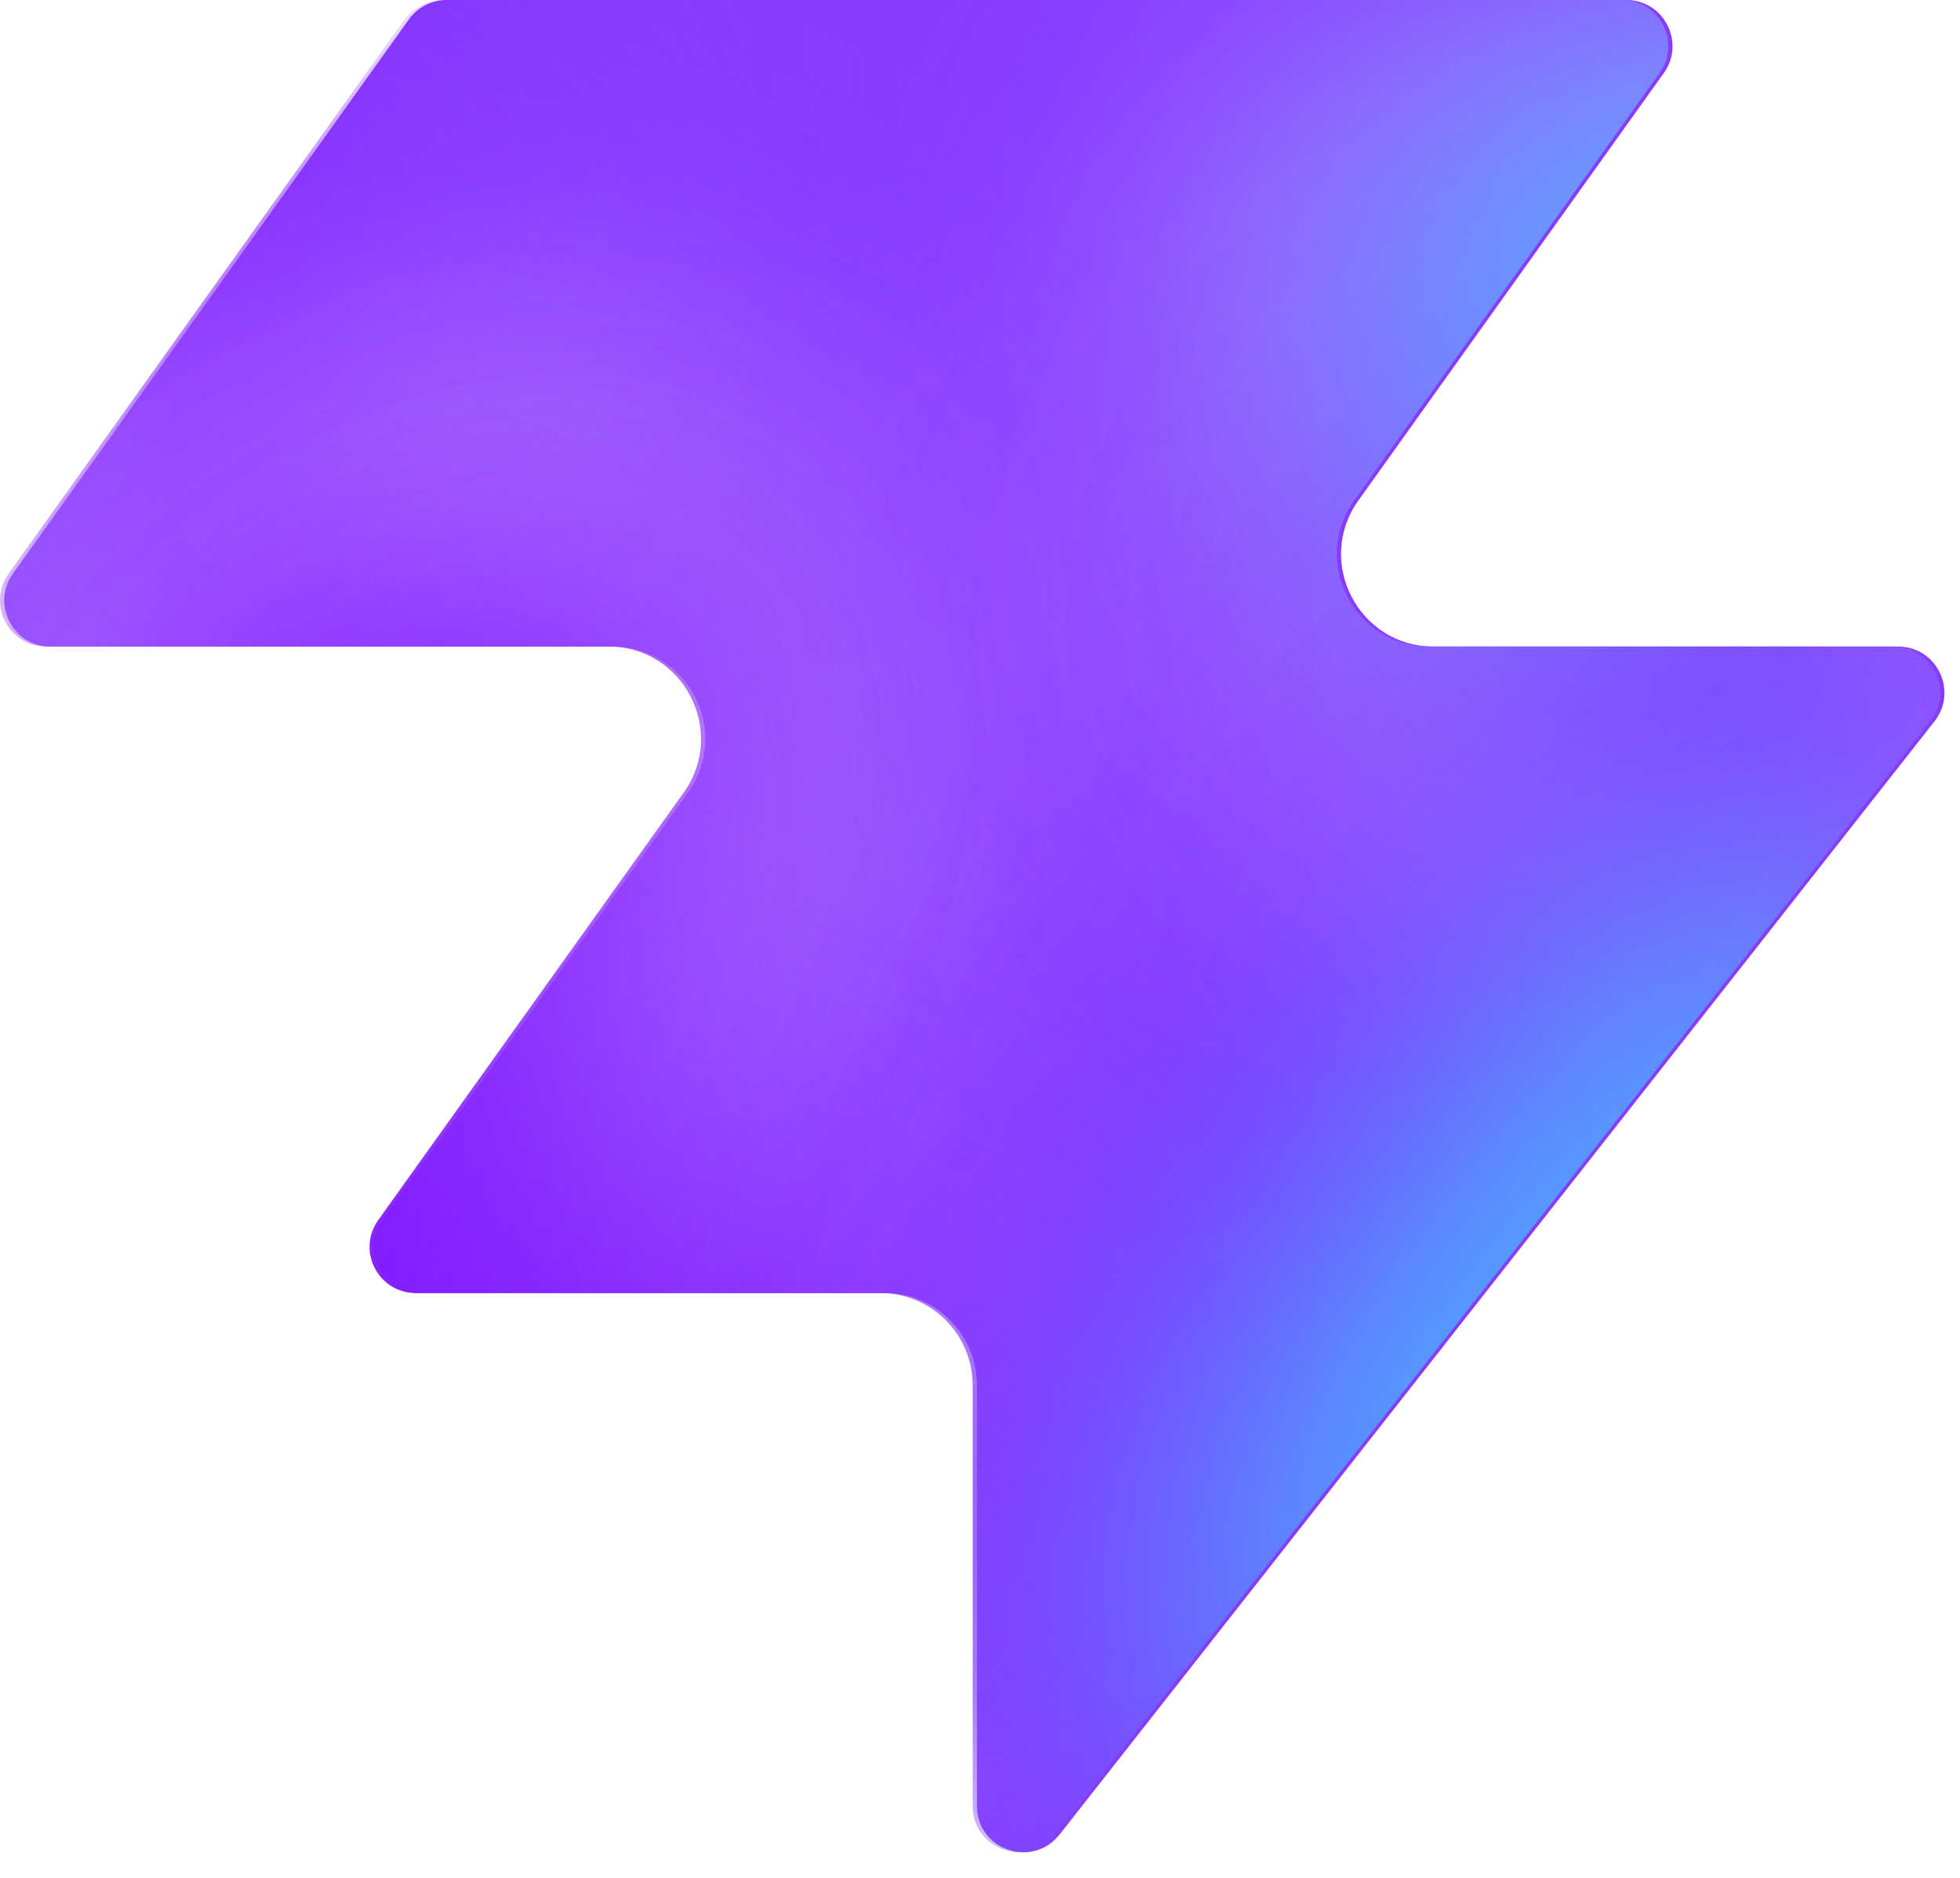
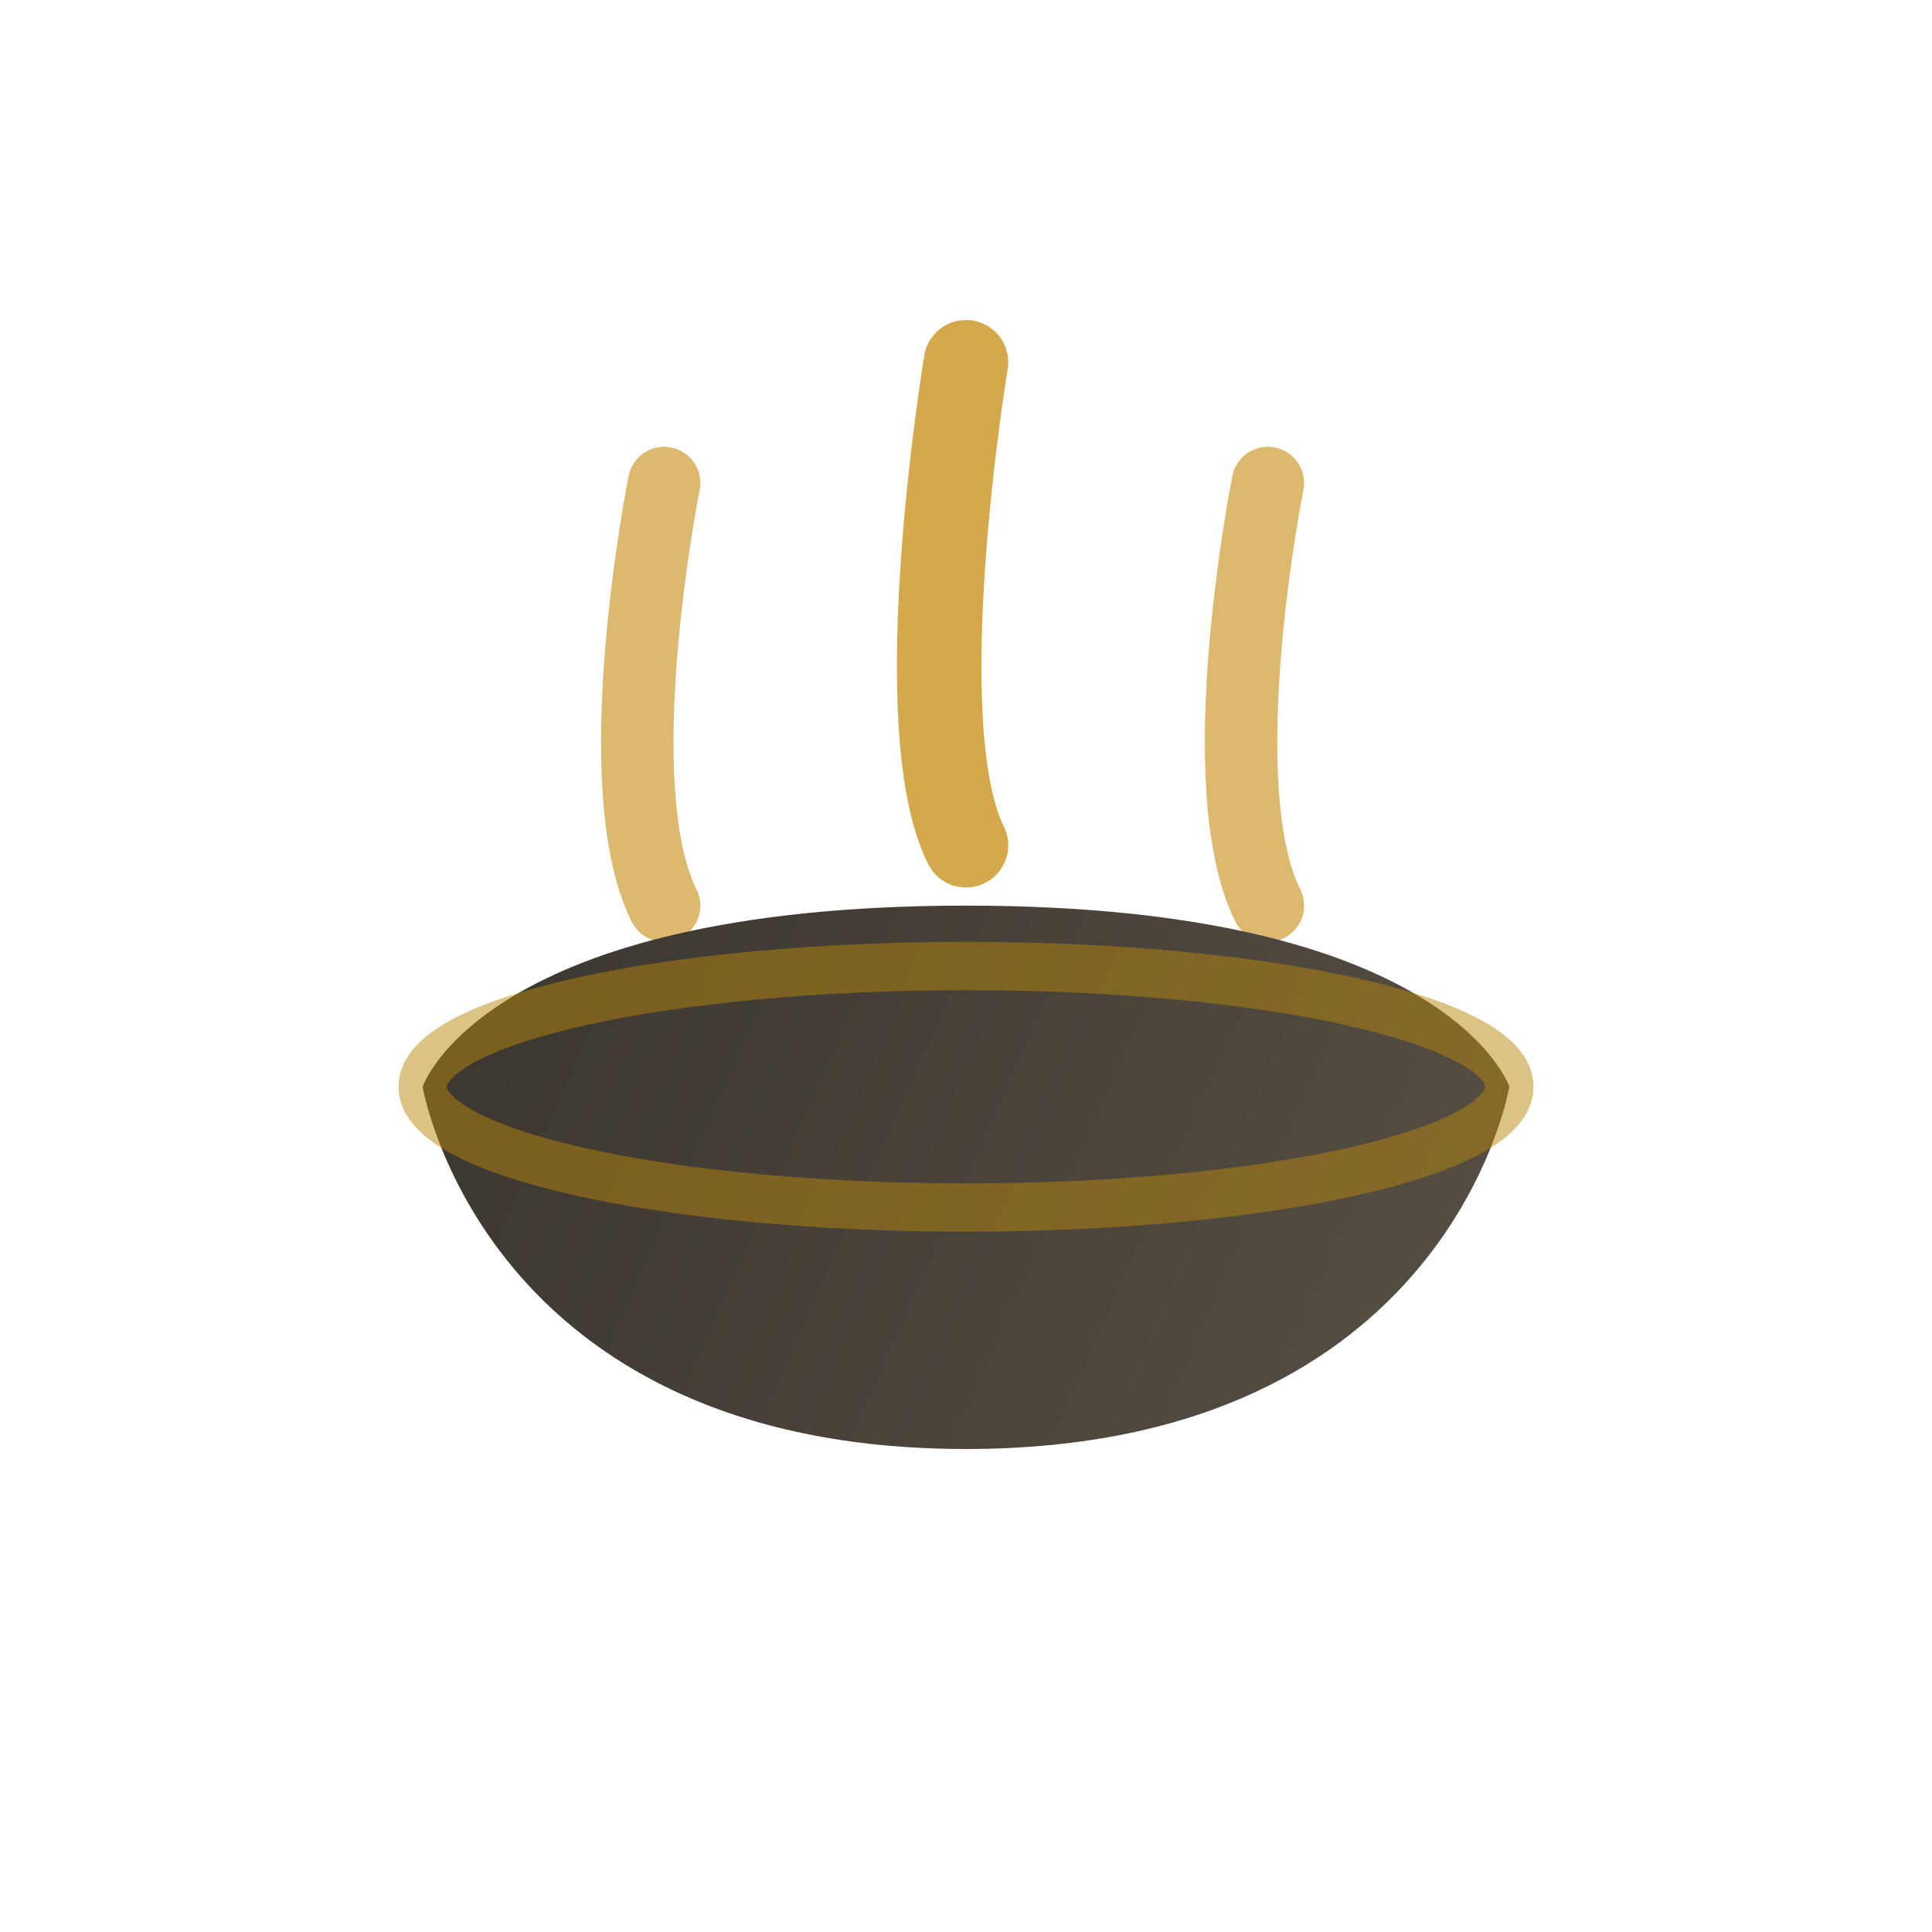
- <svg xmlns="http://www.w3.org/2000/svg" width="48" height="46" fill="none" viewBox="0 0 48 46">
-   <path fill="#863bff" d="M25.946 44.938c-.664.845-2.021.375-2.021-.698V33.937a2.26 2.26 0 0 0-2.262-2.262H10.287c-.92 0-1.456-1.04-.92-1.788l7.48-10.471c1.07-1.497 0-3.578-1.842-3.578H1.237c-.92 0-1.456-1.04-.92-1.788L10.013.474c.214-.297.556-.474.92-.474h28.894c.92 0 1.456 1.04.92 1.788l-7.48 10.471c-1.07 1.498 0 3.579 1.842 3.579h11.377c.943 0 1.473 1.088.89 1.83L25.947 44.94z" style="fill:#863bff;fill:color(display-p3 .525 .23 1);fill-opacity:1" />
-   <mask id="a" width="48" height="46" x="0" y="0" maskUnits="userSpaceOnUse" style="mask-type:alpha">
-     <path fill="#000" d="M25.842 44.938c-.664.844-2.021.375-2.021-.698V33.937a2.26 2.26 0 0 0-2.262-2.262H10.183c-.92 0-1.456-1.04-.92-1.788l7.48-10.471c1.07-1.498 0-3.579-1.842-3.579H1.133c-.92 0-1.456-1.04-.92-1.787L9.91.473c.214-.297.556-.474.92-.474h28.894c.92 0 1.456 1.04.92 1.788l-7.48 10.471c-1.07 1.498 0 3.578 1.842 3.578h11.377c.943 0 1.473 1.088.89 1.832L25.843 44.94z" style="fill:#000;fill-opacity:1" />
-   </mask>
-   <g mask="url(#a)">
-     <g filter="url(#b)">
-       <ellipse cx="5.508" cy="14.704" fill="#ede6ff" rx="5.508" ry="14.704" style="fill:#ede6ff;fill:color(display-p3 .927 .903 1);fill-opacity:1" transform="matrix(.00324 1 1 -.00324 -4.47 31.516)" />
-     </g>
-     <g filter="url(#c)">
-       <ellipse cx="10.399" cy="29.851" fill="#ede6ff" rx="10.399" ry="29.851" style="fill:#ede6ff;fill:color(display-p3 .927 .903 1);fill-opacity:1" transform="matrix(.00324 1 1 -.00324 -39.328 7.883)" />
-     </g>
-     <g filter="url(#d)">
-       <ellipse cx="5.508" cy="30.487" fill="#7e14ff" rx="5.508" ry="30.487" style="fill:#7e14ff;fill:color(display-p3 .492 .077 1);fill-opacity:1" transform="rotate(89.814 -25.913 -14.639)scale(1 -1)" />
-     </g>
-     <g filter="url(#e)">
-       <ellipse cx="5.508" cy="30.599" fill="#7e14ff" rx="5.508" ry="30.599" style="fill:#7e14ff;fill:color(display-p3 .492 .077 1);fill-opacity:1" transform="rotate(89.814 -32.644 -3.334)scale(1 -1)" />
-     </g>
-     <g filter="url(#f)">
-       <ellipse cx="5.508" cy="30.599" fill="#7e14ff" rx="5.508" ry="30.599" style="fill:#7e14ff;fill:color(display-p3 .492 .077 1);fill-opacity:1" transform="matrix(.00324 1 1 -.00324 -34.34 30.47)" />
-     </g>
-     <g filter="url(#g)">
-       <ellipse cx="14.072" cy="22.078" fill="#ede6ff" rx="14.072" ry="22.078" style="fill:#ede6ff;fill:color(display-p3 .927 .903 1);fill-opacity:1" transform="rotate(93.35 24.506 48.493)scale(-1 1)" />
-     </g>
-     <g filter="url(#h)">
-       <ellipse cx="3.47" cy="21.501" fill="#7e14ff" rx="3.47" ry="21.501" style="fill:#7e14ff;fill:color(display-p3 .492 .077 1);fill-opacity:1" transform="rotate(89.009 28.708 47.59)scale(-1 1)" />
-     </g>
-     <g filter="url(#i)">
-       <ellipse cx="3.47" cy="21.501" fill="#7e14ff" rx="3.47" ry="21.501" style="fill:#7e14ff;fill:color(display-p3 .492 .077 1);fill-opacity:1" transform="rotate(89.009 28.708 47.59)scale(-1 1)" />
-     </g>
-     <g filter="url(#j)">
-       <ellipse cx=".387" cy="8.972" fill="#7e14ff" rx="4.407" ry="29.108" style="fill:#7e14ff;fill:color(display-p3 .492 .077 1);fill-opacity:1" transform="rotate(39.51 .387 8.972)" />
-     </g>
-     <g filter="url(#k)">
-       <ellipse cx="47.523" cy="-6.092" fill="#7e14ff" rx="4.407" ry="29.108" style="fill:#7e14ff;fill:color(display-p3 .492 .077 1);fill-opacity:1" transform="rotate(37.892 47.523 -6.092)" />
-     </g>
-     <g filter="url(#l)">
-       <ellipse cx="41.412" cy="6.333" fill="#47bfff" rx="5.971" ry="9.665" style="fill:#47bfff;fill:color(display-p3 .28 .748 1);fill-opacity:1" transform="rotate(37.892 41.412 6.333)" />
-     </g>
-     <g filter="url(#m)">
-       <ellipse cx="-1.879" cy="38.332" fill="#7e14ff" rx="4.407" ry="29.108" style="fill:#7e14ff;fill:color(display-p3 .492 .077 1);fill-opacity:1" transform="rotate(37.892 -1.88 38.332)" />
-     </g>
-     <g filter="url(#n)">
-       <ellipse cx="-1.879" cy="38.332" fill="#7e14ff" rx="4.407" ry="29.108" style="fill:#7e14ff;fill:color(display-p3 .492 .077 1);fill-opacity:1" transform="rotate(37.892 -1.88 38.332)" />
-     </g>
-     <g filter="url(#o)">
-       <ellipse cx="35.651" cy="29.907" fill="#7e14ff" rx="4.407" ry="29.108" style="fill:#7e14ff;fill:color(display-p3 .492 .077 1);fill-opacity:1" transform="rotate(37.892 35.651 29.907)" />
-     </g>
-     <g filter="url(#p)">
-       <ellipse cx="38.418" cy="32.4" fill="#47bfff" rx="5.971" ry="15.297" style="fill:#47bfff;fill:color(display-p3 .28 .748 1);fill-opacity:1" transform="rotate(37.892 38.418 32.4)" />
-     </g>
-   </g>
+ <svg xmlns="http://www.w3.org/2000/svg" viewBox="0 0 32 32" fill="none">
  <defs>
-     <filter id="b" width="60.045" height="41.654" x="-19.77" y="16.149" color-interpolation-filters="sRGB" filterUnits="userSpaceOnUse">
-       <feFlood flood-opacity="0" result="BackgroundImageFix" />
-       <feBlend in="SourceGraphic" in2="BackgroundImageFix" result="shape" />
-       <feGaussianBlur result="effect1_foregroundBlur_2002_17158" stdDeviation="7.659" />
-     </filter>
-     <filter id="c" width="90.34" height="51.437" x="-54.613" y="-7.533" color-interpolation-filters="sRGB" filterUnits="userSpaceOnUse">
-       <feFlood flood-opacity="0" result="BackgroundImageFix" />
-       <feBlend in="SourceGraphic" in2="BackgroundImageFix" result="shape" />
-       <feGaussianBlur result="effect1_foregroundBlur_2002_17158" stdDeviation="7.659" />
-     </filter>
-     <filter id="d" width="79.355" height="29.4" x="-49.64" y="2.03" color-interpolation-filters="sRGB" filterUnits="userSpaceOnUse">
-       <feFlood flood-opacity="0" result="BackgroundImageFix" />
-       <feBlend in="SourceGraphic" in2="BackgroundImageFix" result="shape" />
-       <feGaussianBlur result="effect1_foregroundBlur_2002_17158" stdDeviation="4.596" />
-     </filter>
-     <filter id="e" width="79.579" height="29.4" x="-45.045" y="20.029" color-interpolation-filters="sRGB" filterUnits="userSpaceOnUse">
-       <feFlood flood-opacity="0" result="BackgroundImageFix" />
-       <feBlend in="SourceGraphic" in2="BackgroundImageFix" result="shape" />
-       <feGaussianBlur result="effect1_foregroundBlur_2002_17158" stdDeviation="4.596" />
-     </filter>
-     <filter id="f" width="79.579" height="29.4" x="-43.513" y="21.178" color-interpolation-filters="sRGB" filterUnits="userSpaceOnUse">
-       <feFlood flood-opacity="0" result="BackgroundImageFix" />
-       <feBlend in="SourceGraphic" in2="BackgroundImageFix" result="shape" />
-       <feGaussianBlur result="effect1_foregroundBlur_2002_17158" stdDeviation="4.596" />
-     </filter>
-     <filter id="g" width="74.749" height="58.852" x="15.756" y="-17.901" color-interpolation-filters="sRGB" filterUnits="userSpaceOnUse">
-       <feFlood flood-opacity="0" result="BackgroundImageFix" />
-       <feBlend in="SourceGraphic" in2="BackgroundImageFix" result="shape" />
-       <feGaussianBlur result="effect1_foregroundBlur_2002_17158" stdDeviation="7.659" />
-     </filter>
-     <filter id="h" width="61.377" height="25.362" x="23.548" y="2.284" color-interpolation-filters="sRGB" filterUnits="userSpaceOnUse">
-       <feFlood flood-opacity="0" result="BackgroundImageFix" />
-       <feBlend in="SourceGraphic" in2="BackgroundImageFix" result="shape" />
-       <feGaussianBlur result="effect1_foregroundBlur_2002_17158" stdDeviation="4.596" />
-     </filter>
-     <filter id="i" width="61.377" height="25.362" x="23.548" y="2.284" color-interpolation-filters="sRGB" filterUnits="userSpaceOnUse">
-       <feFlood flood-opacity="0" result="BackgroundImageFix" />
-       <feBlend in="SourceGraphic" in2="BackgroundImageFix" result="shape" />
-       <feGaussianBlur result="effect1_foregroundBlur_2002_17158" stdDeviation="4.596" />
-     </filter>
-     <filter id="j" width="56.045" height="63.649" x="-27.636" y="-22.853" color-interpolation-filters="sRGB" filterUnits="userSpaceOnUse">
-       <feFlood flood-opacity="0" result="BackgroundImageFix" />
-       <feBlend in="SourceGraphic" in2="BackgroundImageFix" result="shape" />
-       <feGaussianBlur result="effect1_foregroundBlur_2002_17158" stdDeviation="4.596" />
-     </filter>
-     <filter id="k" width="54.814" height="64.646" x="20.116" y="-38.415" color-interpolation-filters="sRGB" filterUnits="userSpaceOnUse">
-       <feFlood flood-opacity="0" result="BackgroundImageFix" />
-       <feBlend in="SourceGraphic" in2="BackgroundImageFix" result="shape" />
-       <feGaussianBlur result="effect1_foregroundBlur_2002_17158" stdDeviation="4.596" />
-     </filter>
-     <filter id="l" width="33.541" height="35.313" x="24.641" y="-11.323" color-interpolation-filters="sRGB" filterUnits="userSpaceOnUse">
-       <feFlood flood-opacity="0" result="BackgroundImageFix" />
-       <feBlend in="SourceGraphic" in2="BackgroundImageFix" result="shape" />
-       <feGaussianBlur result="effect1_foregroundBlur_2002_17158" stdDeviation="4.596" />
-     </filter>
-     <filter id="m" width="54.814" height="64.646" x="-29.286" y="6.009" color-interpolation-filters="sRGB" filterUnits="userSpaceOnUse">
-       <feFlood flood-opacity="0" result="BackgroundImageFix" />
-       <feBlend in="SourceGraphic" in2="BackgroundImageFix" result="shape" />
-       <feGaussianBlur result="effect1_foregroundBlur_2002_17158" stdDeviation="4.596" />
-     </filter>
-     <filter id="n" width="54.814" height="64.646" x="-29.286" y="6.009" color-interpolation-filters="sRGB" filterUnits="userSpaceOnUse">
-       <feFlood flood-opacity="0" result="BackgroundImageFix" />
-       <feBlend in="SourceGraphic" in2="BackgroundImageFix" result="shape" />
-       <feGaussianBlur result="effect1_foregroundBlur_2002_17158" stdDeviation="4.596" />
-     </filter>
-     <filter id="o" width="54.814" height="64.646" x="8.244" y="-2.416" color-interpolation-filters="sRGB" filterUnits="userSpaceOnUse">
-       <feFlood flood-opacity="0" result="BackgroundImageFix" />
-       <feBlend in="SourceGraphic" in2="BackgroundImageFix" result="shape" />
-       <feGaussianBlur result="effect1_foregroundBlur_2002_17158" stdDeviation="4.596" />
-     </filter>
-     <filter id="p" width="39.409" height="43.623" x="18.713" y="10.588" color-interpolation-filters="sRGB" filterUnits="userSpaceOnUse">
-       <feFlood flood-opacity="0" result="BackgroundImageFix" />
-       <feBlend in="SourceGraphic" in2="BackgroundImageFix" result="shape" />
-       <feGaussianBlur result="effect1_foregroundBlur_2002_17158" stdDeviation="4.596" />
-     </filter>
+     <linearGradient id="g" x1="8" y1="18" x2="26" y2="26" gradientUnits="userSpaceOnUse">
+       <stop stop-color="#3D3830" />
+       <stop offset="1" stop-color="#5A5248" />
+     </linearGradient>
  </defs>
+   <path d="M11 8C11 8 10 13 11 15" stroke="#D4A84B" stroke-width="1.2" stroke-linecap="round" opacity="0.8" />
+   <path d="M16 6C16 6 15 12 16 14" stroke="#D4A84B" stroke-width="1.4" stroke-linecap="round" />
+   <path d="M21 8C21 8 20 13 21 15" stroke="#D4A84B" stroke-width="1.2" stroke-linecap="round" opacity="0.8" />
+   <path d="M7 18C7 18 8 24 16 24C24 24 25 18 25 18C25 18 24 15 16 15C8 15 7 18 7 18Z" fill="url(#g)" />
+   <ellipse cx="16" cy="18" rx="9" ry="2" stroke="#B8860B" stroke-width="0.8" fill="none" opacity="0.5" />
</svg>
